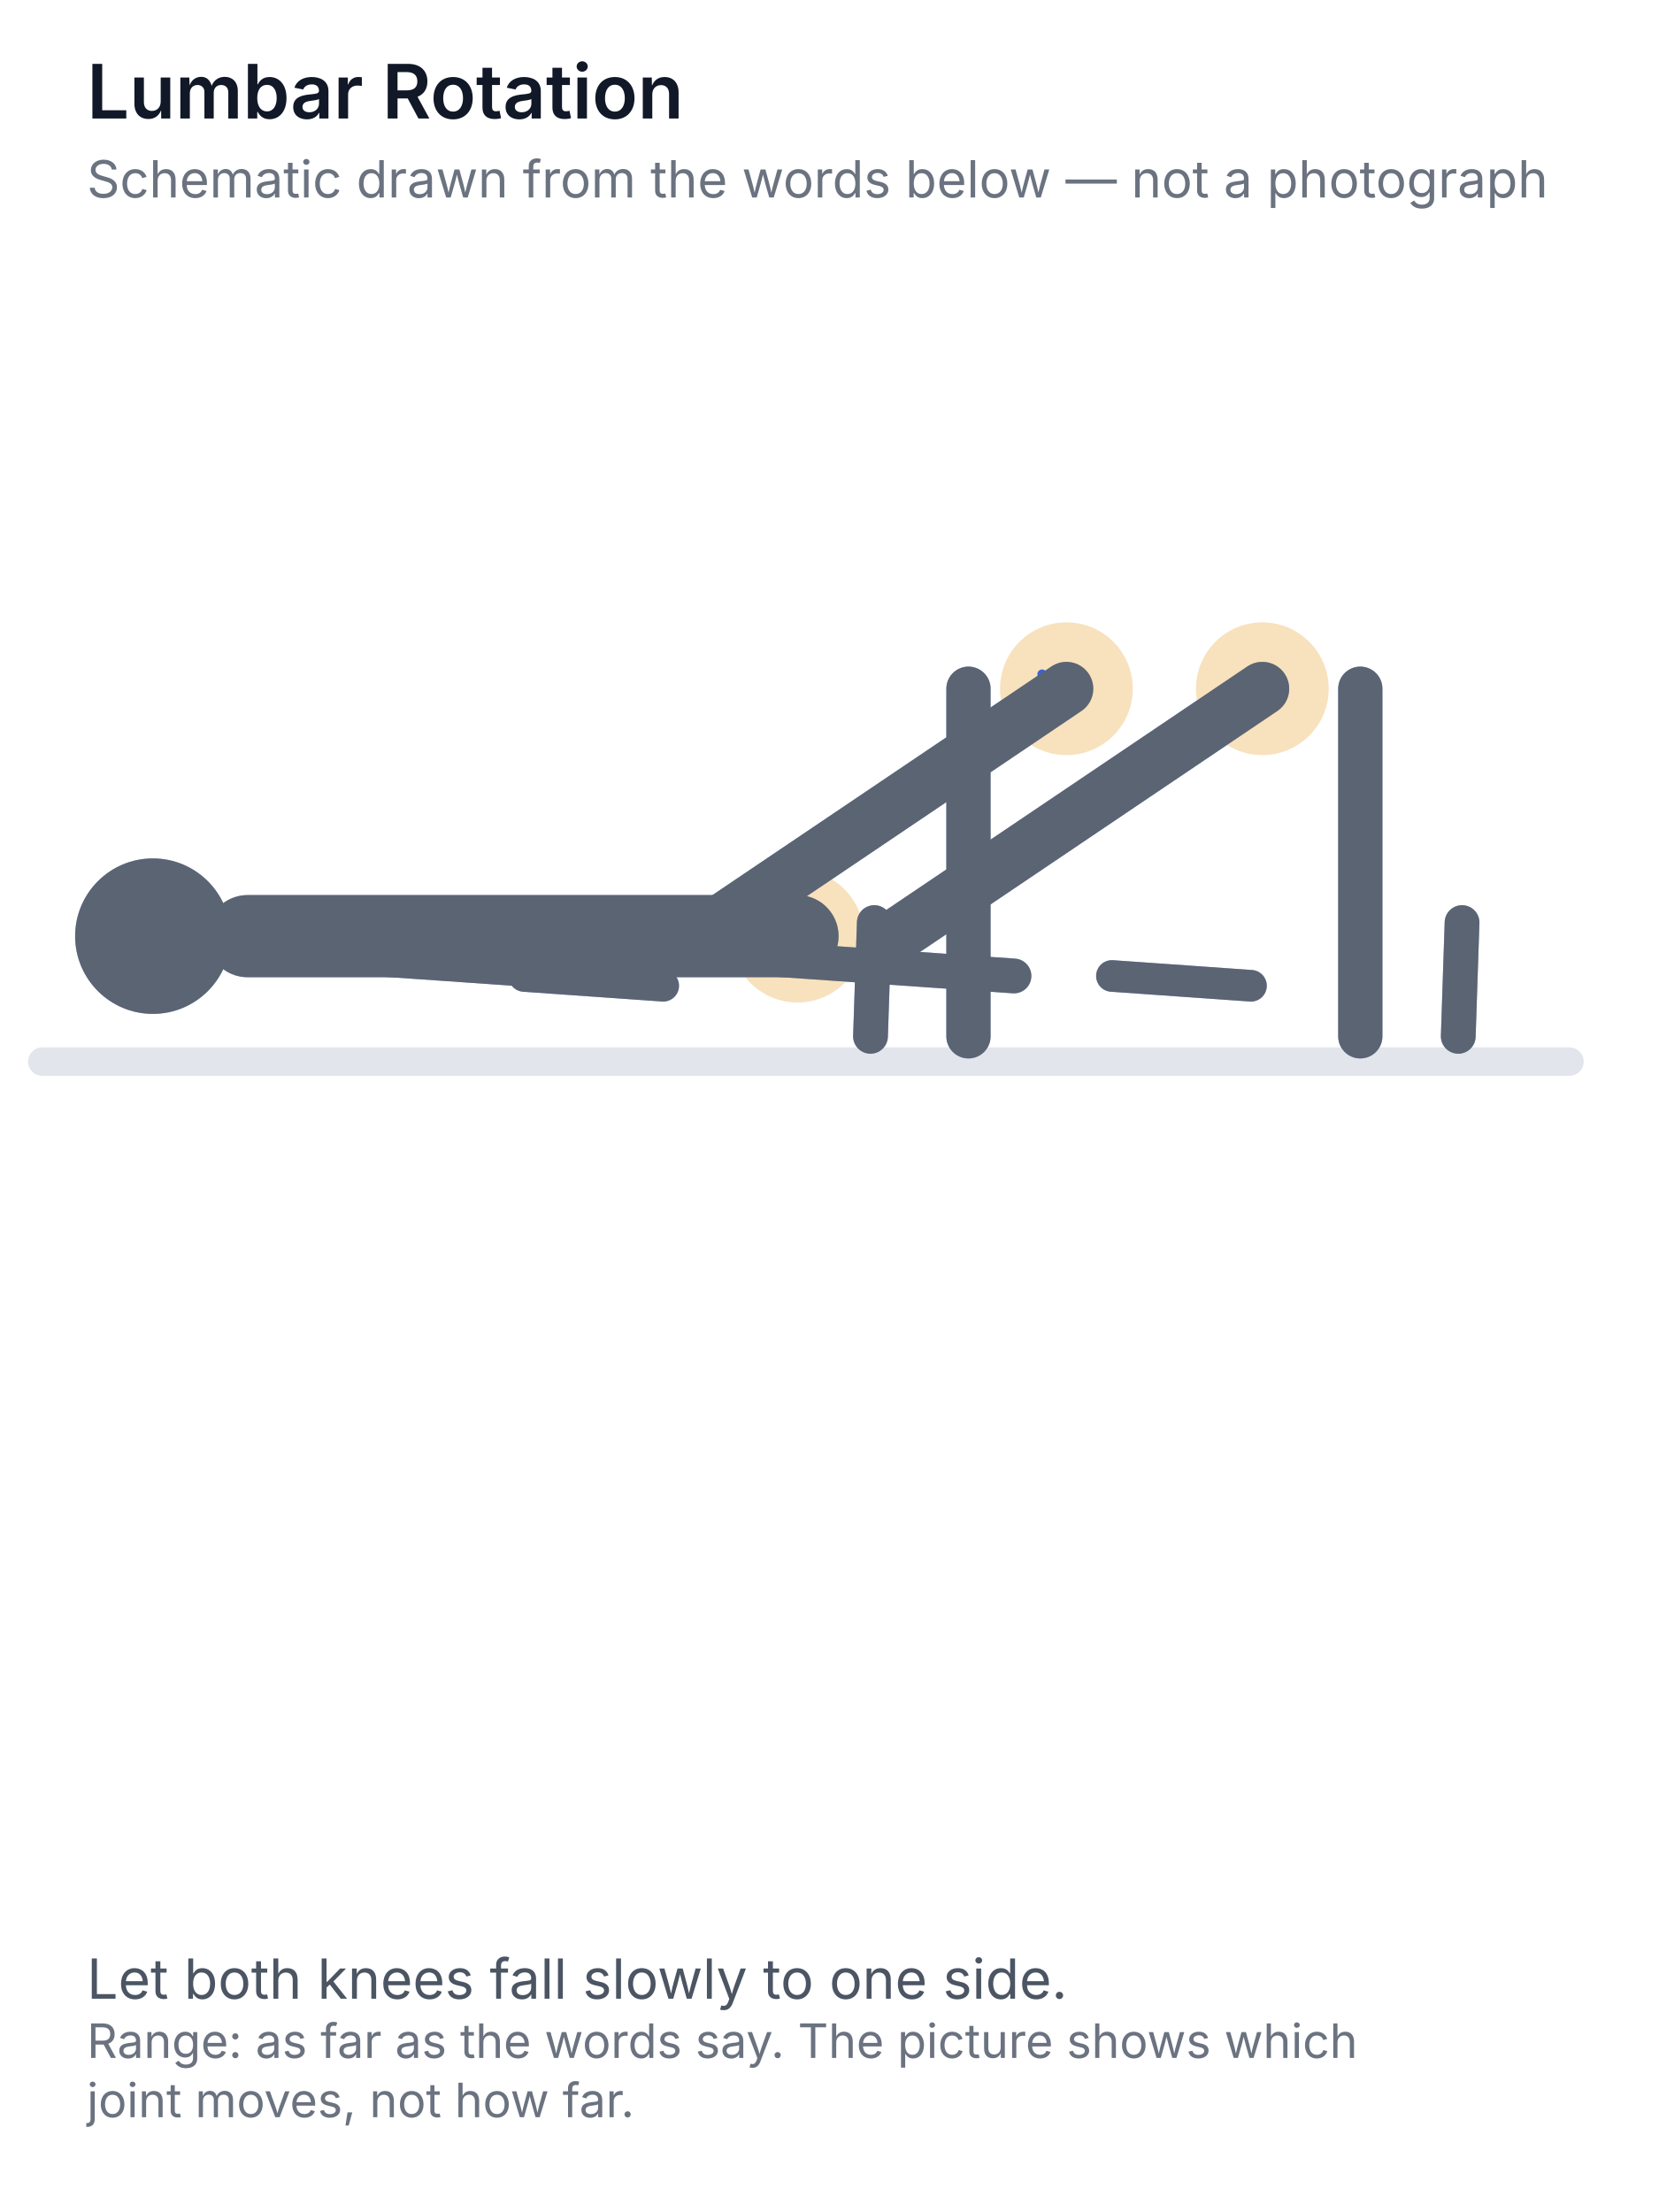
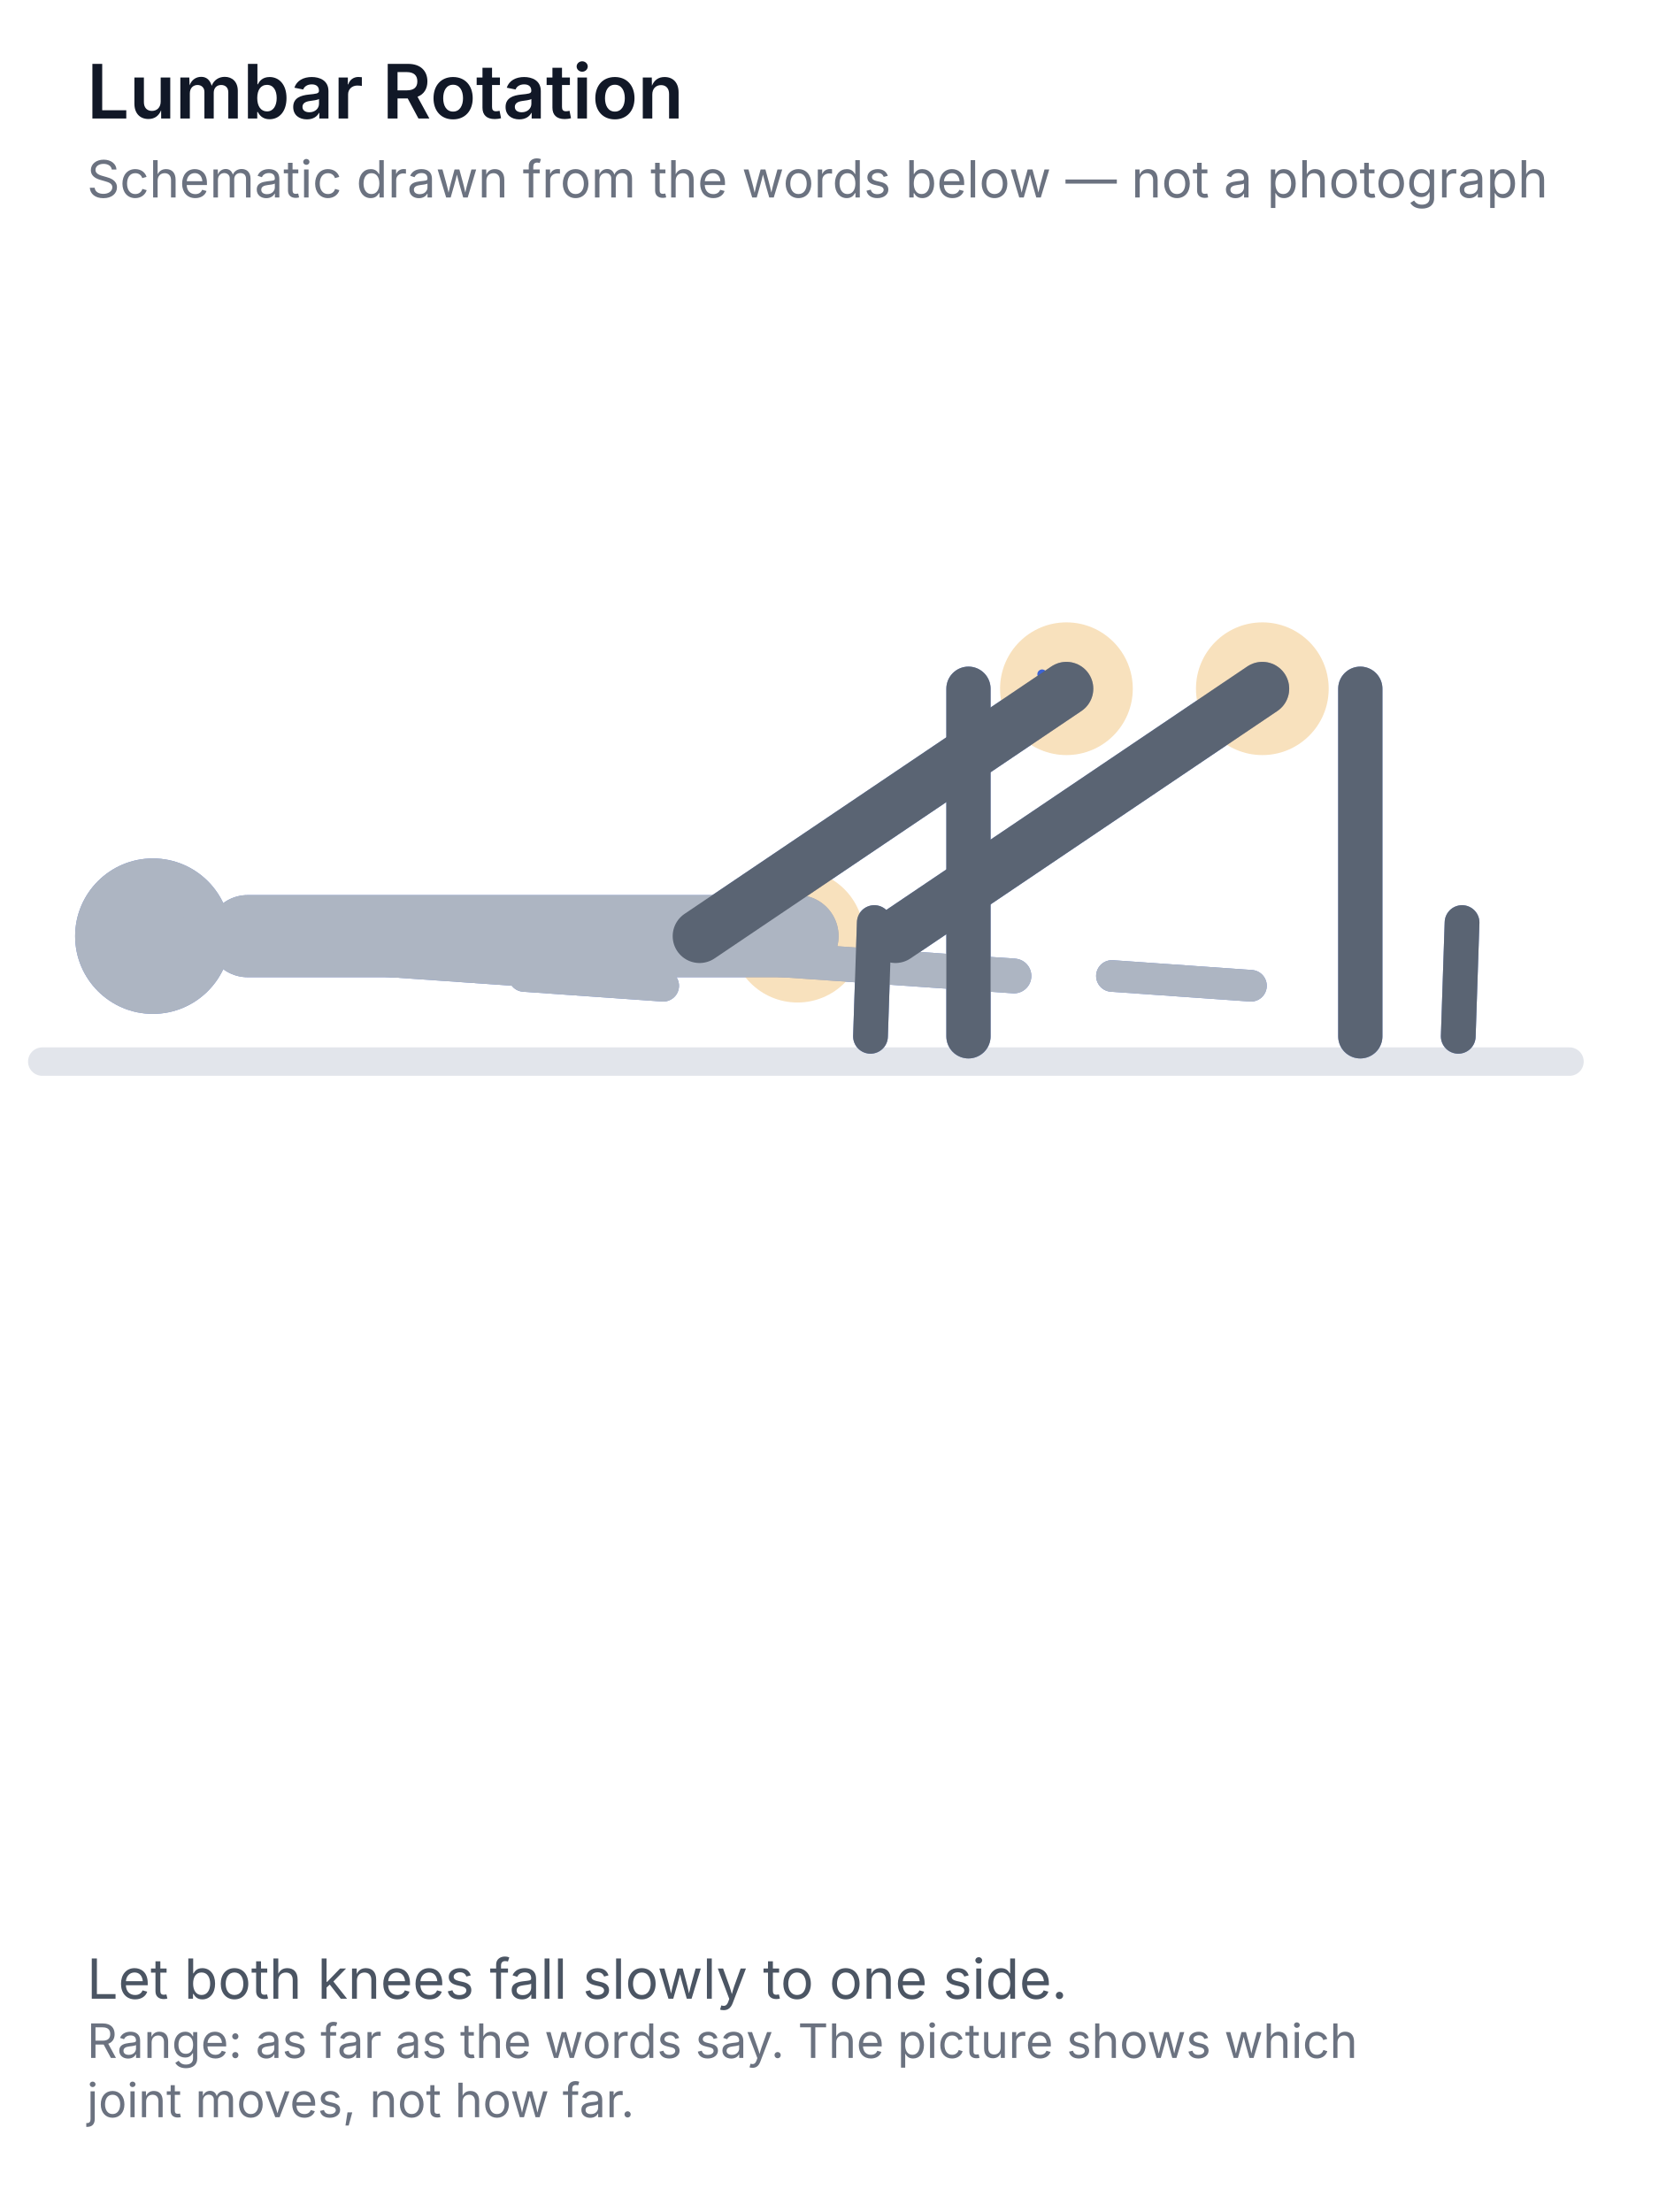
<svg xmlns="http://www.w3.org/2000/svg" viewBox="0 0 420 560" width="420" height="560" role="img" aria-labelledby="fig-title-str-lowerback-02">
  <style>
    .mv { will-change: transform; }
    @keyframes mv-legL {
      0% { transform: rotate(0deg); }
      38.5% { transform: rotate(-38deg); }
      55.4% { transform: rotate(-38deg); }
      93.8% { transform: rotate(0deg); }
      100% { transform: rotate(0deg); }
    }
    @keyframes mv-legR {
      0% { transform: rotate(0deg); }
      38.5% { transform: rotate(-38deg); }
      55.4% { transform: rotate(-38deg); }
      93.8% { transform: rotate(0deg); }
      100% { transform: rotate(0deg); }
    }
    /* Reduced motion and print both fall back to the two states, which say the same
       thing without moving: the faded body is where it starts, the solid outline and
       the arc are where it ends. */
    @media (prefers-reduced-motion: reduce), print {
      .live { display: none; }
      .end { opacity: 1 !important; }
    }
  </style>
  <rect width="420" height="560" fill="#FFFFFF" />
  <g transform="translate(81.9 -124.6) scale(0.8)">
    <path d="M-89 491.7 L394.3 491.7" stroke="#E2E5EB" stroke-width="9" stroke-linecap="round" fill="none" />
    <g class="ghost">
      <path d="M150 452 L-24 452" stroke="#C9CFDA" stroke-opacity="0.95" stroke-width="26" stroke-linecap="round" fill="none" />
      <circle cx="-54" cy="452" r="24.6" fill="#C9CFDA" opacity="0.95" />
      <path d="M-55 452 L39.5 458.6" stroke="#C9CFDA" stroke-opacity="0.95" stroke-width="13" stroke-linecap="round" fill="none" />
      <path d="M8.5 458.6 L94.5 464.6" stroke="#C9CFDA" stroke-opacity="0.95" stroke-width="11" stroke-linecap="round" fill="none" />
      <path d="M63.5 464.6 L107.5 467.7" stroke="#C9CFDA" stroke-opacity="0.95" stroke-width="10" stroke-linecap="round" fill="none" />
      <path d="M7 452 L101.5 458.6" stroke="#C9CFDA" stroke-opacity="0.95" stroke-width="13" stroke-linecap="round" fill="none" />
      <path d="M132.5 458.6 L218.5 464.6" stroke="#C9CFDA" stroke-opacity="0.95" stroke-width="11" stroke-linecap="round" fill="none" />
      <path d="M249.5 464.6 L293.5 467.7" stroke="#C9CFDA" stroke-opacity="0.95" stroke-width="10" stroke-linecap="round" fill="none" />
      <path d="M119 452 L235.1 373.7" stroke="#C9CFDA" stroke-opacity="0.95" stroke-width="17" stroke-linecap="round" fill="none" />
      <path d="M204.1 373.7 L204.1 483.7" stroke="#C9CFDA" stroke-opacity="0.95" stroke-width="14" stroke-linecap="round" fill="none" />
      <path d="M173.1 483.7 L174.3 447.7" stroke="#C9CFDA" stroke-opacity="0.95" stroke-width="11" stroke-linecap="round" fill="none" />
      <path d="M181 452 L297.1 373.7" stroke="#C9CFDA" stroke-opacity="0.95" stroke-width="17" stroke-linecap="round" fill="none" />
      <path d="M328.1 373.7 L328.1 483.7" stroke="#C9CFDA" stroke-opacity="0.95" stroke-width="14" stroke-linecap="round" fill="none" />
      <path d="M359.1 483.7 L360.3 447.7" stroke="#C9CFDA" stroke-opacity="0.95" stroke-width="11" stroke-linecap="round" fill="none" />
    </g>
-     <g class="end" opacity="0.4">
-       <path d="M150 452 L-24 452" stroke="#1D4ED8" stroke-opacity="0.55" stroke-width="26" stroke-linecap="round" fill="none" />
-       <circle cx="-54" cy="452" r="24.6" fill="#1D4ED8" opacity="0.55" />
-       <path d="M-55 452 L39.5 458.6" stroke="#1D4ED8" stroke-opacity="0.55" stroke-width="13" stroke-linecap="round" fill="none" />
-       <path d="M8.5 458.6 L94.5 464.6" stroke="#1D4ED8" stroke-opacity="0.55" stroke-width="11" stroke-linecap="round" fill="none" />
-       <path d="M63.5 464.6 L107.5 467.7" stroke="#1D4ED8" stroke-opacity="0.55" stroke-width="10" stroke-linecap="round" fill="none" />
-       <path d="M7 452 L101.5 458.6" stroke="#1D4ED8" stroke-opacity="0.55" stroke-width="13" stroke-linecap="round" fill="none" />
-       <path d="M132.5 458.6 L218.5 464.6" stroke="#1D4ED8" stroke-opacity="0.55" stroke-width="11" stroke-linecap="round" fill="none" />
-       <path d="M249.5 464.6 L293.5 467.7" stroke="#1D4ED8" stroke-opacity="0.55" stroke-width="10" stroke-linecap="round" fill="none" />
-       <path d="M119 452 L235.1 373.7" stroke="#1D4ED8" stroke-opacity="0.55" stroke-width="17" stroke-linecap="round" fill="none" />
-       <path d="M204.1 373.7 L204.1 483.7" stroke="#1D4ED8" stroke-opacity="0.55" stroke-width="14" stroke-linecap="round" fill="none" />
-       <path d="M173.1 483.7 L174.3 447.7" stroke="#1D4ED8" stroke-opacity="0.55" stroke-width="11" stroke-linecap="round" fill="none" />
-       <path d="M181 452 L297.1 373.7" stroke="#1D4ED8" stroke-opacity="0.55" stroke-width="17" stroke-linecap="round" fill="none" />
-       <path d="M328.1 373.7 L328.1 483.7" stroke="#1D4ED8" stroke-opacity="0.55" stroke-width="14" stroke-linecap="round" fill="none" />
-       <path d="M359.1 483.7 L360.3 447.7" stroke="#1D4ED8" stroke-opacity="0.55" stroke-width="11" stroke-linecap="round" fill="none" />
+     <g class="end" opacity="0.62">
+       <path d="M150 452 L-24 452" stroke="#1D4ED8" stroke-opacity="0.72" stroke-width="26" stroke-linecap="round" fill="none" />
+       <circle cx="-54" cy="452" r="24.6" fill="#1D4ED8" opacity="0.72" />
+       <path d="M-55 452 L39.5 458.6" stroke="#1D4ED8" stroke-opacity="0.72" stroke-width="13" stroke-linecap="round" fill="none" />
+       <path d="M8.5 458.6 L94.5 464.6" stroke="#1D4ED8" stroke-opacity="0.72" stroke-width="11" stroke-linecap="round" fill="none" />
+       <path d="M63.5 464.6 L107.5 467.7" stroke="#1D4ED8" stroke-opacity="0.72" stroke-width="10" stroke-linecap="round" fill="none" />
+       <path d="M7 452 L101.5 458.6" stroke="#1D4ED8" stroke-opacity="0.72" stroke-width="13" stroke-linecap="round" fill="none" />
+       <path d="M132.5 458.6 L218.5 464.6" stroke="#1D4ED8" stroke-opacity="0.72" stroke-width="11" stroke-linecap="round" fill="none" />
+       <path d="M249.5 464.6 L293.5 467.7" stroke="#1D4ED8" stroke-opacity="0.72" stroke-width="10" stroke-linecap="round" fill="none" />
+       <path d="M119 452 L235.1 373.7" stroke="#1D4ED8" stroke-opacity="0.72" stroke-width="17" stroke-linecap="round" fill="none" />
+       <path d="M204.1 373.7 L204.1 483.7" stroke="#1D4ED8" stroke-opacity="0.72" stroke-width="14" stroke-linecap="round" fill="none" />
+       <path d="M173.1 483.7 L174.3 447.7" stroke="#1D4ED8" stroke-opacity="0.72" stroke-width="11" stroke-linecap="round" fill="none" />
+       <path d="M181 452 L297.1 373.7" stroke="#1D4ED8" stroke-opacity="0.72" stroke-width="17" stroke-linecap="round" fill="none" />
+       <path d="M328.1 373.7 L328.1 483.7" stroke="#1D4ED8" stroke-opacity="0.72" stroke-width="14" stroke-linecap="round" fill="none" />
+       <path d="M359.1 483.7 L360.3 447.7" stroke="#1D4ED8" stroke-opacity="0.72" stroke-width="11" stroke-linecap="round" fill="none" />
    </g>
    <g class="focus">
      <circle cx="150" cy="452" r="21" fill="rgba(240, 190, 110, 0.45)" />
      <circle cx="235.1" cy="373.7" r="21" fill="rgba(240, 190, 110, 0.45)" />
      <circle cx="297.1" cy="373.7" r="21" fill="rgba(240, 190, 110, 0.45)" />
    </g>
    <path d="M235.1 373.7 L235.1 373.7" stroke="#1D4ED8" stroke-width="3" stroke-dasharray="7 6" fill="none" opacity="0.85" />
    <path d="M235.1 373.7 L227.4 378.3 M235.1 373.7 L227.4 369.1" stroke="#1D4ED8" stroke-width="3" stroke-linecap="round" fill="none" opacity="0.85" />
    <g class="live">
      <g>
-         <path d="M150 452 L-24 452" stroke="#5A6473" stroke-width="26" stroke-linecap="round" fill="none" />
+         <path d="M150 452 L-24 452" stroke="#ADB5C2" stroke-width="26" stroke-linecap="round" fill="none" />
        <g>
-           <circle cx="-54" cy="452" r="24.6" fill="#5A6473" />
+           <circle cx="-54" cy="452" r="24.6" fill="#ADB5C2" />
        </g>
        <g>
-           <path d="M-55 452 L39.5 458.6" stroke="#5A6473" stroke-width="13" stroke-linecap="round" fill="none" />
+           <path d="M-55 452 L39.5 458.6" stroke="#ADB5C2" stroke-width="13" stroke-linecap="round" fill="none" />
          <g>
-             <path d="M8.5 458.6 L94.5 464.6" stroke="#5A6473" stroke-width="11" stroke-linecap="round" fill="none" />
+             <path d="M8.5 458.6 L94.5 464.6" stroke="#ADB5C2" stroke-width="11" stroke-linecap="round" fill="none" />
            <g>
-               <path d="M63.5 464.6 L107.5 467.7" stroke="#5A6473" stroke-width="10" stroke-linecap="round" fill="none" />
+               <path d="M63.5 464.6 L107.5 467.7" stroke="#ADB5C2" stroke-width="10" stroke-linecap="round" fill="none" />
            </g>
          </g>
        </g>
        <g>
-           <path d="M7 452 L101.5 458.6" stroke="#5A6473" stroke-width="13" stroke-linecap="round" fill="none" />
+           <path d="M7 452 L101.5 458.6" stroke="#ADB5C2" stroke-width="13" stroke-linecap="round" fill="none" />
          <g>
-             <path d="M132.5 458.6 L218.5 464.6" stroke="#5A6473" stroke-width="11" stroke-linecap="round" fill="none" />
+             <path d="M132.5 458.6 L218.5 464.6" stroke="#ADB5C2" stroke-width="11" stroke-linecap="round" fill="none" />
            <g>
-               <path d="M249.5 464.6 L293.5 467.7" stroke="#5A6473" stroke-width="10" stroke-linecap="round" fill="none" />
+               <path d="M249.5 464.6 L293.5 467.7" stroke="#ADB5C2" stroke-width="10" stroke-linecap="round" fill="none" />
            </g>
          </g>
        </g>
        <g class="mv" style="transform-origin:119px 452px;transform-box:view-box;animation:mv-legL 4.4s linear infinite">
          <path d="M119 452 L235.1 373.7" stroke="#5A6473" stroke-width="17" stroke-linecap="round" fill="none" />
          <g>
            <path d="M204.1 373.7 L204.1 483.7" stroke="#5A6473" stroke-width="14" stroke-linecap="round" fill="none" />
            <g>
              <path d="M173.1 483.7 L174.3 447.7" stroke="#5A6473" stroke-width="11" stroke-linecap="round" fill="none" />
            </g>
          </g>
        </g>
        <g class="mv" style="transform-origin:181px 452px;transform-box:view-box;animation:mv-legR 4.4s linear infinite">
          <path d="M181 452 L297.1 373.7" stroke="#5A6473" stroke-width="17" stroke-linecap="round" fill="none" />
          <g>
            <path d="M328.1 373.7 L328.1 483.7" stroke="#5A6473" stroke-width="14" stroke-linecap="round" fill="none" />
            <g>
              <path d="M359.1 483.7 L360.3 447.7" stroke="#5A6473" stroke-width="11" stroke-linecap="round" fill="none" />
            </g>
          </g>
        </g>
      </g>
    </g>
  </g>
  <g font-family="system-ui, -apple-system, Segoe UI, sans-serif">
    <text x="22" y="30" font-size="19" font-weight="600" fill="#111827">Lumbar Rotation</text>
    <text x="22" y="50" font-size="13" fill="#6B7280">Schematic drawn from the words below — not a photograph</text>
    <text x="22" y="506" font-size="14" fill="#4B5563">Let both knees fall slowly to one side.</text>
    <text x="22" y="521" font-size="12" fill="#6B7280">Range: as far as the words say. The picture shows which</text>
    <text x="22" y="536" font-size="12" fill="#6B7280">joint moves, not how far.</text>
  </g>
</svg>
